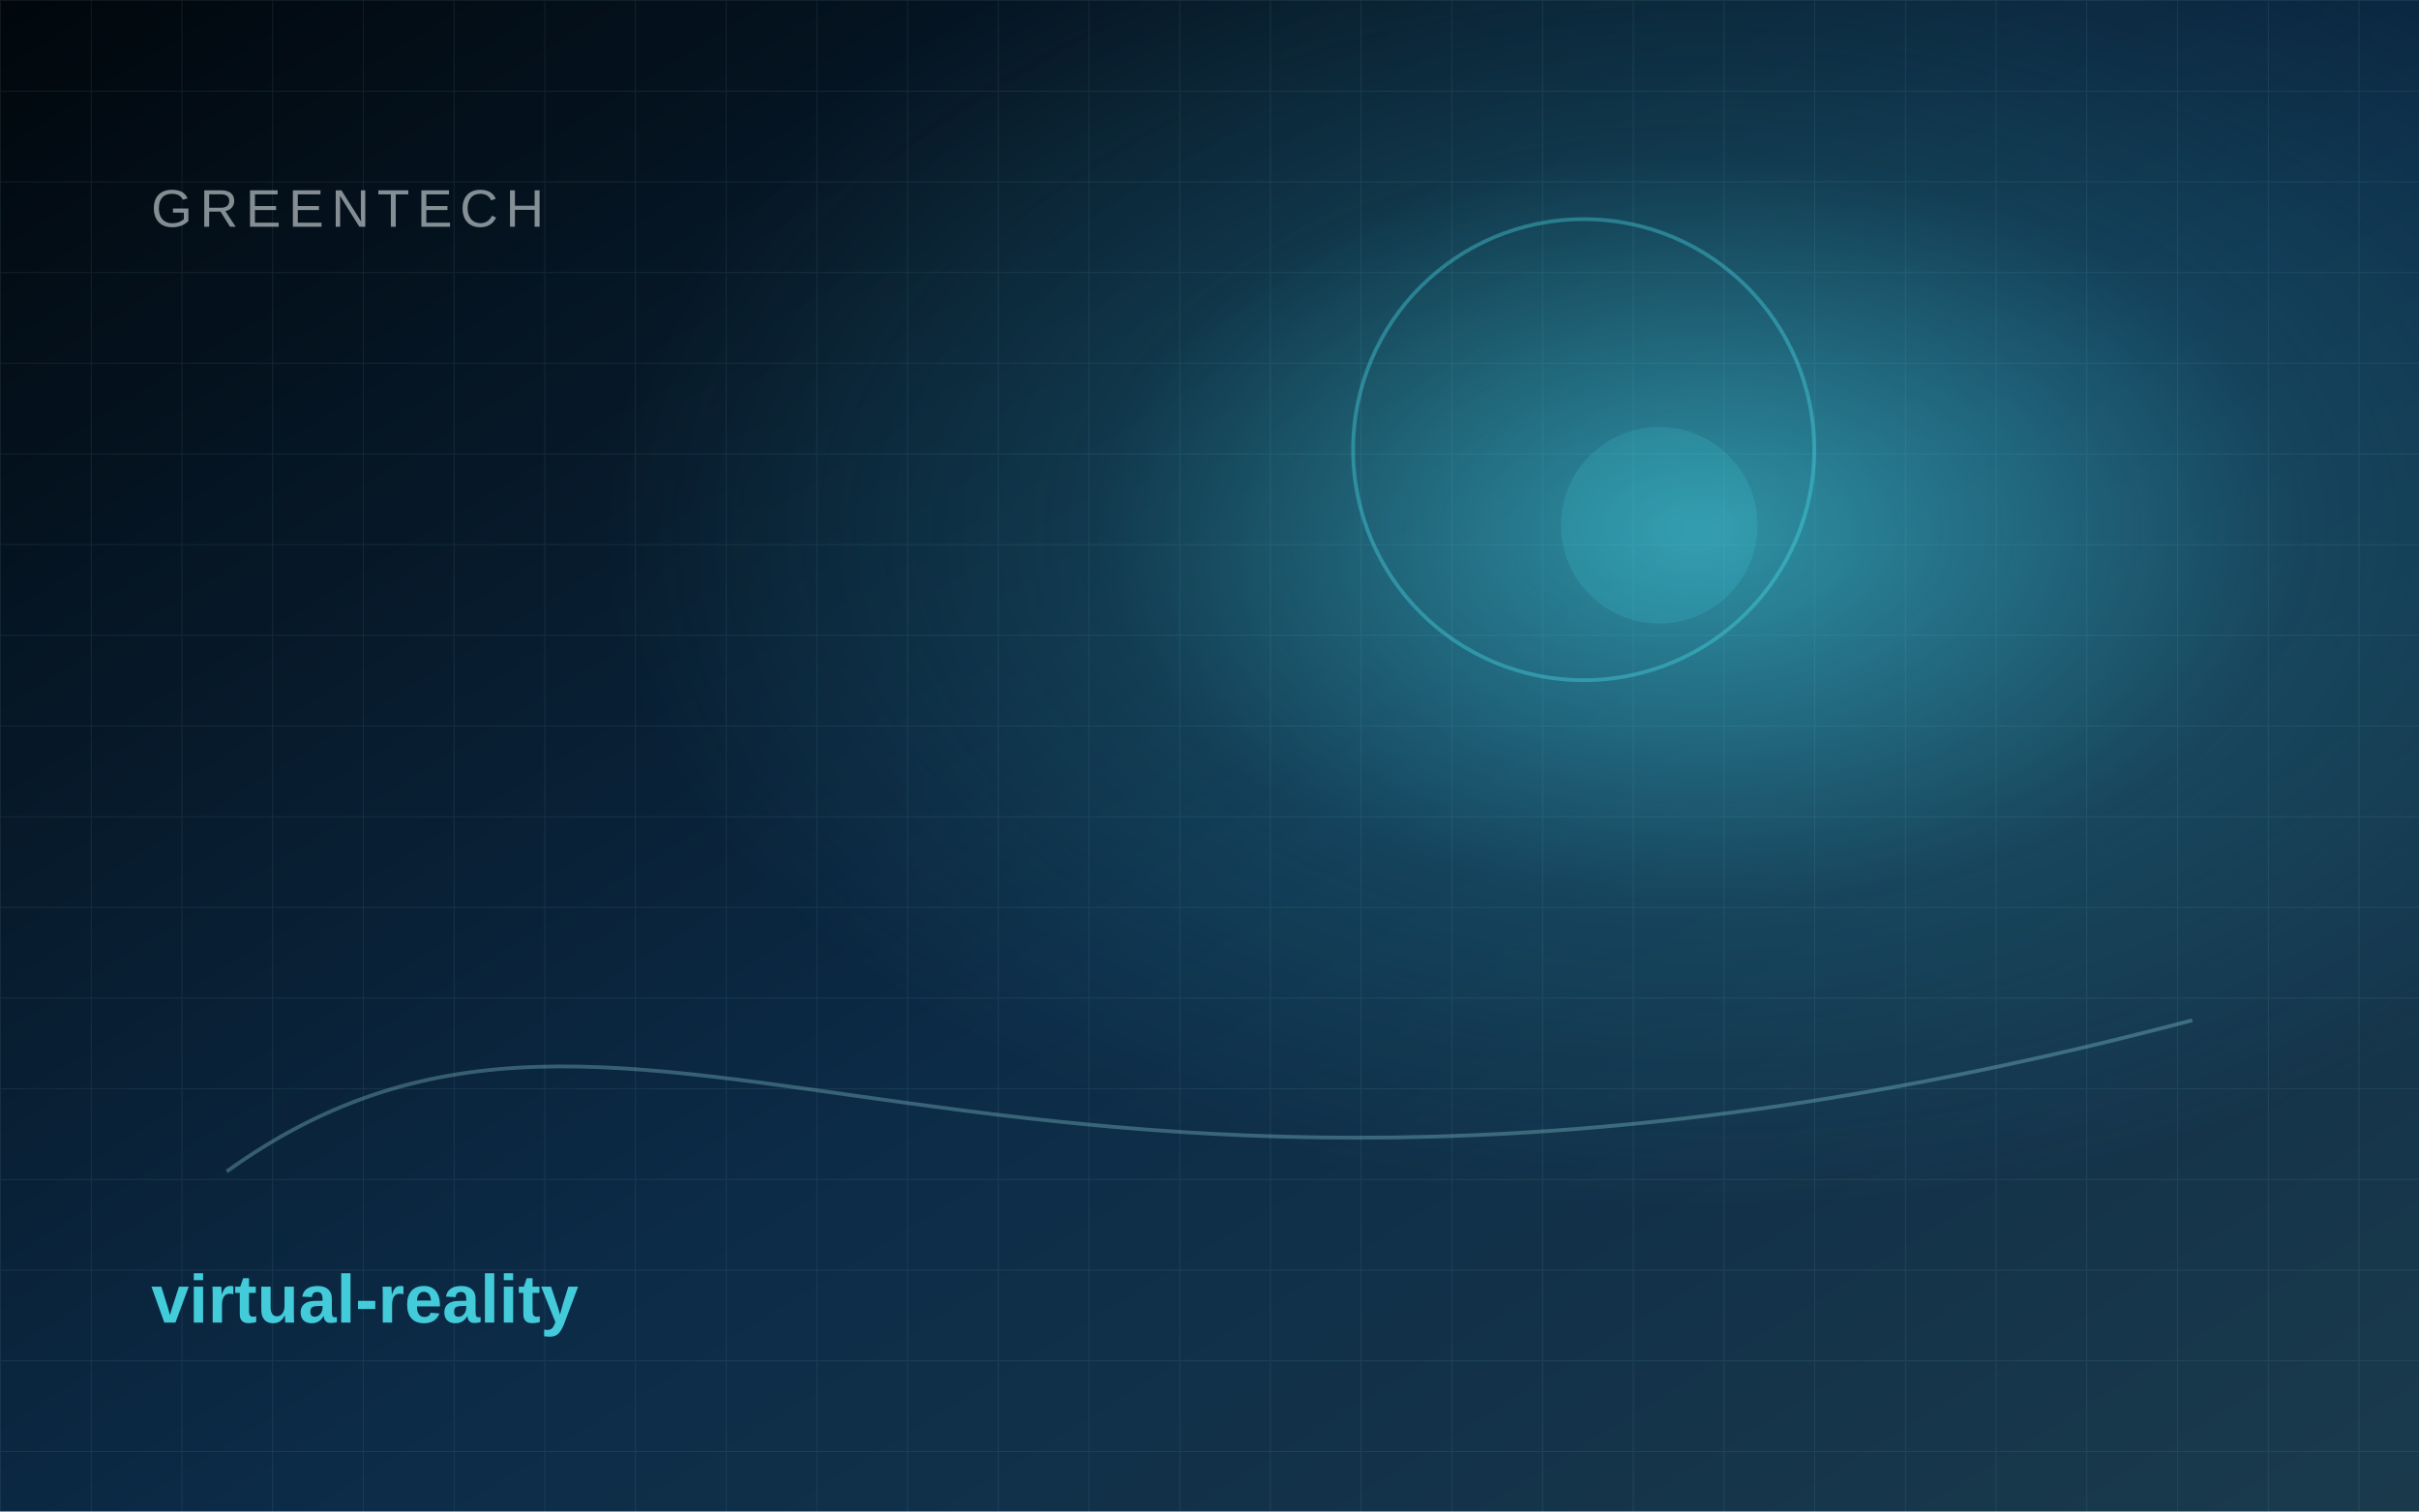
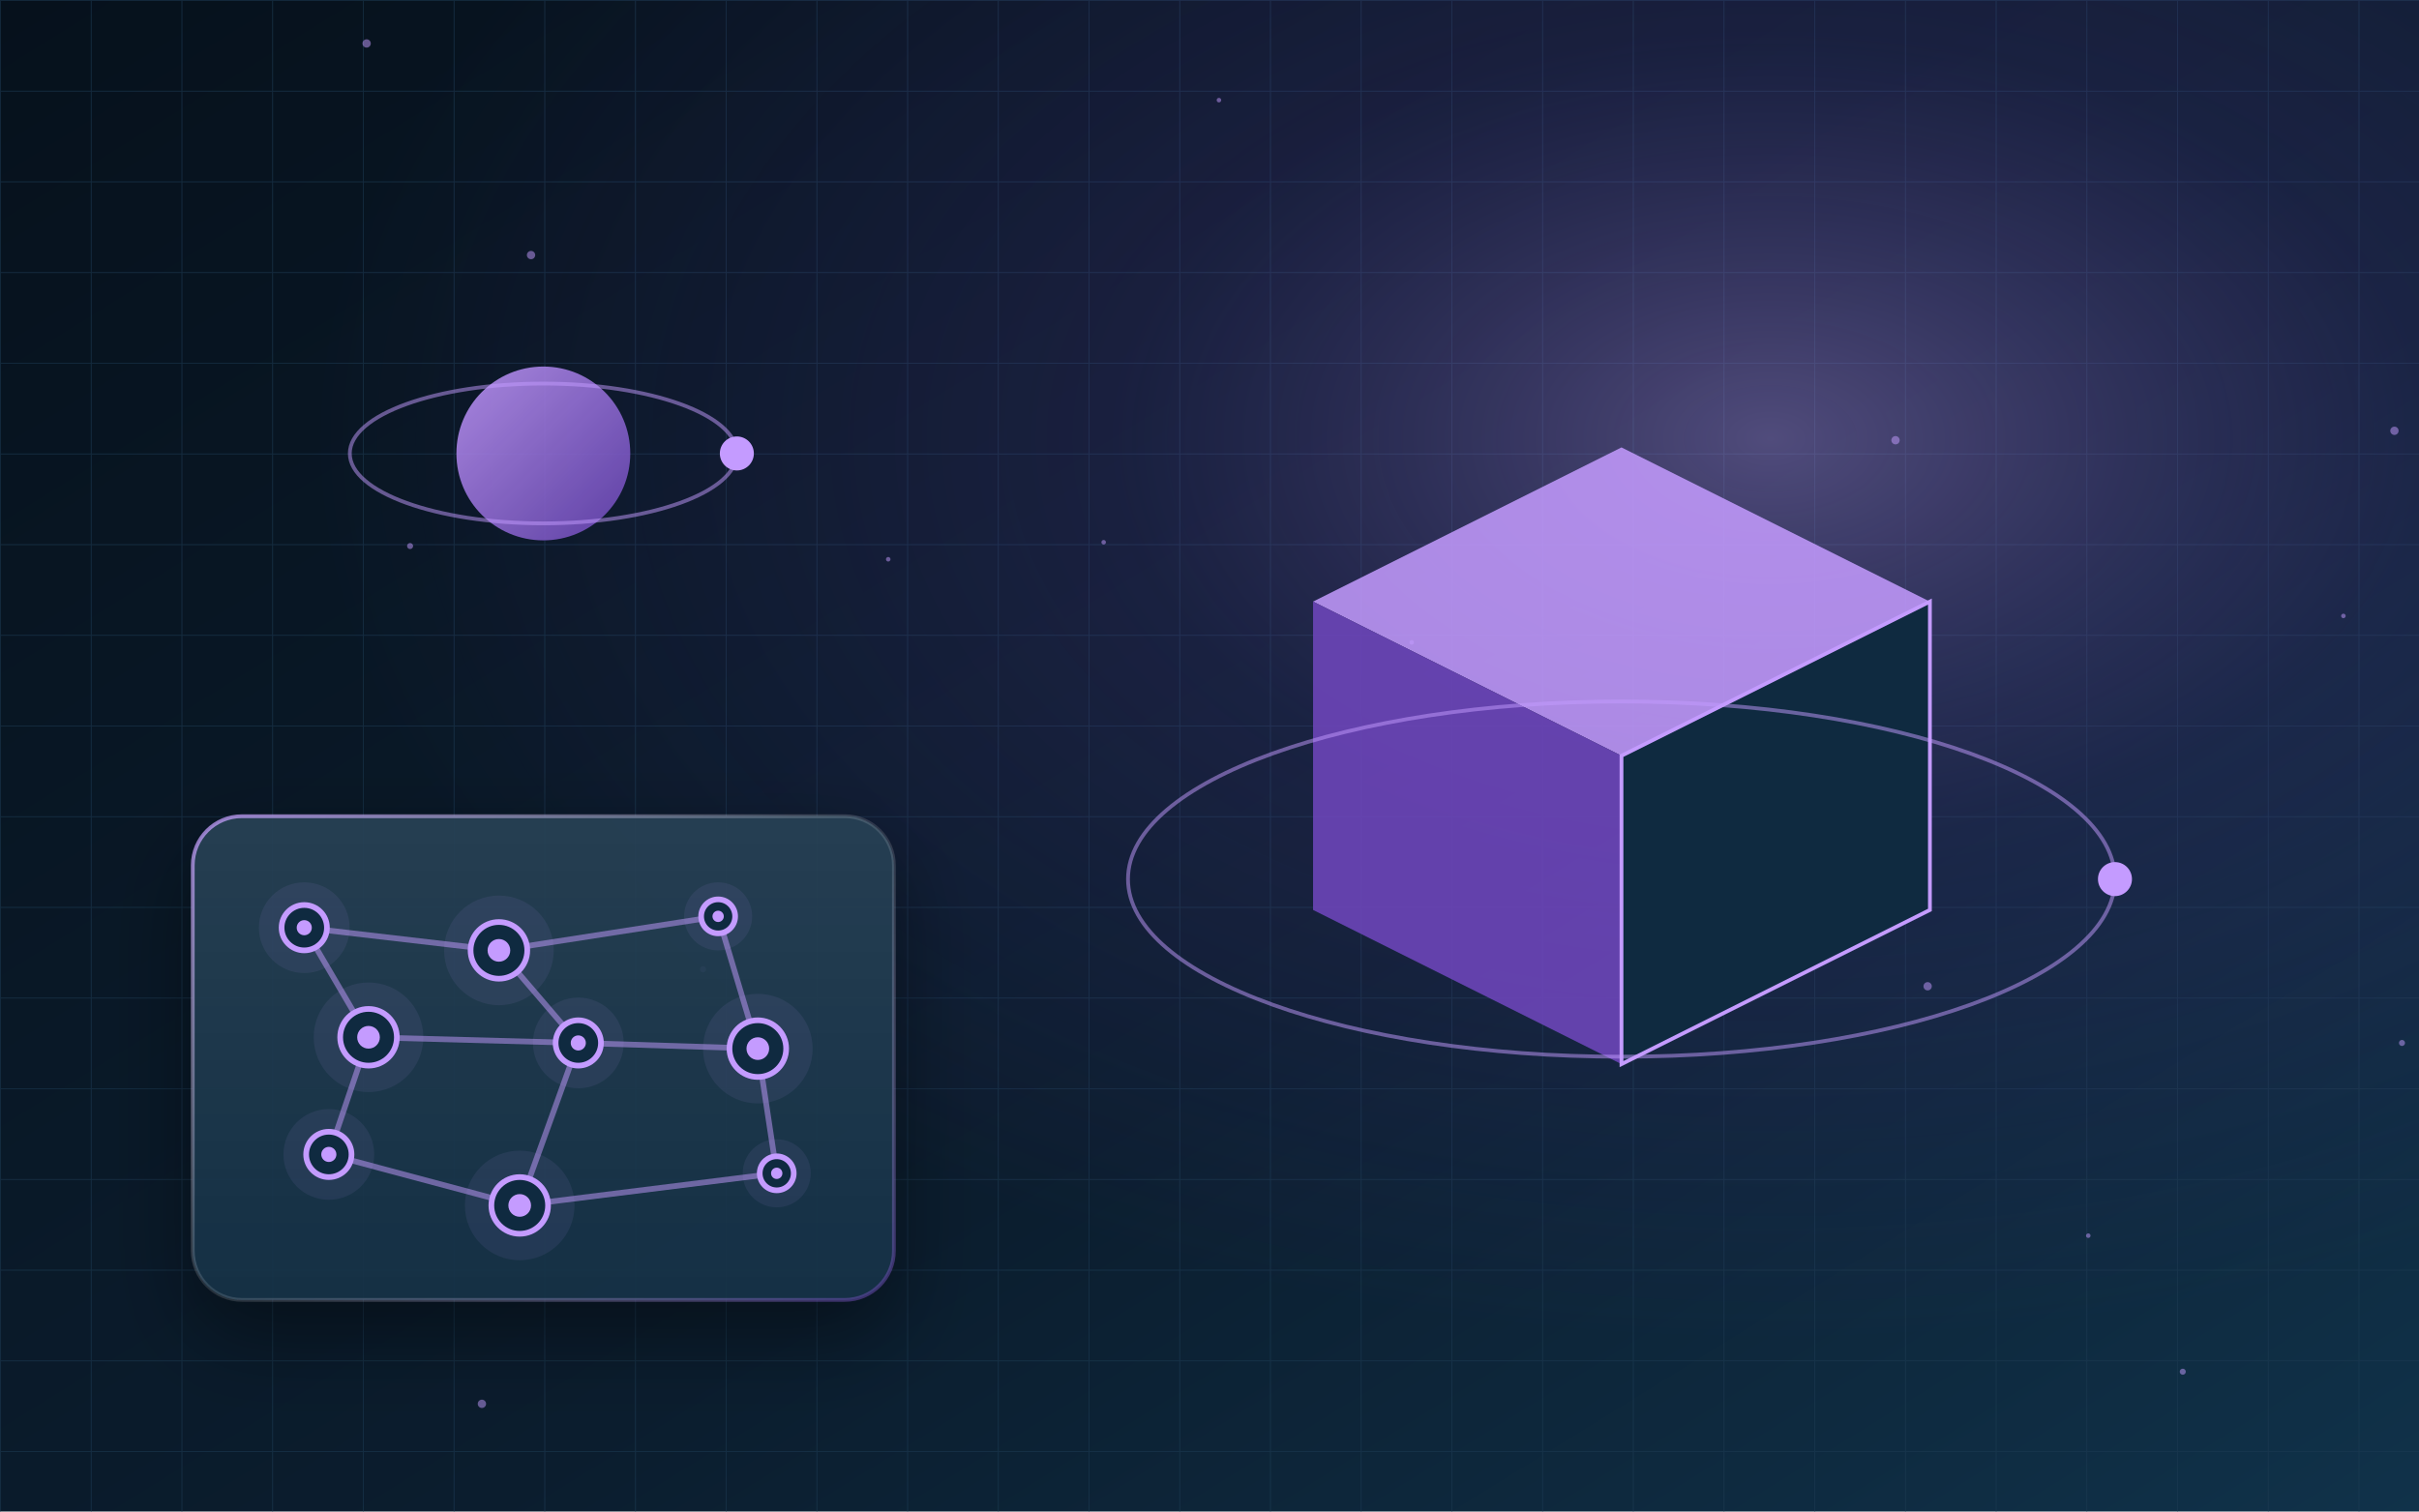
- <svg xmlns="http://www.w3.org/2000/svg" width="1280" height="800" viewBox="0 0 1280 800" role="img">
+ <svg xmlns="http://www.w3.org/2000/svg" viewBox="0 0 1280 800" width="1280" height="800" role="img" aria-label="Virtual Reality — service cover illustration">
  <defs>
-     <linearGradient id="bg" x1="0" y1="0" x2="1" y2="1">
-       <stop offset="0%" stop-color="#01070C" />
-       <stop offset="55%" stop-color="#0C2B47" />
-       <stop offset="100%" stop-color="#1A3A4C" />
+     <linearGradient id="g51177bg" x1="0" y1="0" x2="1" y2="1">
+       <stop offset="0" stop-color="#06111c" />
+       <stop offset=".6" stop-color="#0b1d2e" />
+       <stop offset="1" stop-color="#10324a" />
    </linearGradient>
-     <radialGradient id="glow" cx="70%" cy="35%" r="45%">
-       <stop offset="0%" stop-color="#4DE8F4" stop-opacity="0.55" />
-       <stop offset="55%" stop-color="#4DE8F4" stop-opacity="0.12" />
-       <stop offset="100%" stop-color="#4DE8F4" stop-opacity="0" />
+     <radialGradient id="g51177glow" cx="0.73" cy="0.29" r=".6">
+       <stop offset="0" stop-color="#c49bff" stop-opacity=".38" />
+       <stop offset=".45" stop-color="#6b45b8" stop-opacity=".16" />
+       <stop offset="1" stop-color="#6b45b8" stop-opacity="0" />
    </radialGradient>
-     <pattern id="grid" width="48" height="48" patternUnits="userSpaceOnUse">
-       <path d="M48 0H0V48" fill="none" stroke="#A8F4F8" stroke-opacity="0.08" stroke-width="1" />
+     <linearGradient id="g51177acc" x1="0" y1="0" x2="1" y2="1">
+       <stop offset="0" stop-color="#c49bff" />
+       <stop offset="1" stop-color="#6b45b8" />
+     </linearGradient>
+     <linearGradient id="g51177glass" x1="0" y1="0" x2="0" y2="1">
+       <stop offset="0" stop-color="#ffffff" stop-opacity=".10" />
+       <stop offset="1" stop-color="#ffffff" stop-opacity=".03" />
+     </linearGradient>
+     <linearGradient id="g51177edge" x1="0" y1="0" x2="1" y2="1">
+       <stop offset="0" stop-color="#c49bff" stop-opacity=".75" />
+       <stop offset=".5" stop-color="#ffffff" stop-opacity=".12" />
+       <stop offset="1" stop-color="#6b45b8" stop-opacity=".5" />
+     </linearGradient>
+     <pattern id="g51177grid" width="48" height="48" patternUnits="userSpaceOnUse">
+       <path d="M48 0H0V48" fill="none" stroke="#1d3b52" stroke-width="1" opacity=".55" />
    </pattern>
+     <filter id="g51177soft" x="-30%" y="-30%" width="160%" height="160%">
+       <feGaussianBlur stdDeviation="18" />
+     </filter>
+     <filter id="g51177shadow" x="-20%" y="-20%" width="140%" height="160%">
+       <feDropShadow dx="0" dy="18" stdDeviation="22" flood-color="#000" flood-opacity=".45" />
+     </filter>
  </defs>
-   <rect width="1280" height="800" fill="url(#bg)" />
-   <rect width="1280" height="800" fill="url(#grid)" />
-   <rect width="1280" height="800" fill="url(#glow)" />
-   <circle cx="838" cy="238" r="122" fill="none" stroke="#4DE8F4" stroke-opacity="0.35" stroke-width="2" />
-   <circle cx="878" cy="278" r="52" fill="#4DE8F4" fill-opacity="0.14" />
-   <path d="M120 620 C340 462, 520 709, 1160 540" fill="none" stroke="#A8F4F8" stroke-opacity="0.28" stroke-width="2" />
-   <text x="80" y="120" fill="#EDF6F8" fill-opacity="0.55" font-family="Segoe UI, Arial, sans-serif" font-size="28" letter-spacing="4">GREENTECH</text>
-   <text x="80" y="700" fill="#4DE8F4" fill-opacity="0.85" font-family="Segoe UI, Arial, sans-serif" font-size="36" font-weight="600">virtual-reality</text>
+   <style>
+ @media (prefers-reduced-motion: no-preference){
+ .fl{animation:fl 7s ease-in-out infinite}.fl2{animation:fl 9s ease-in-out -3s infinite}
+ .pu{animation:pu 4s ease-in-out infinite}.da{stroke-dasharray:10 14;animation:da 6s linear infinite}
+ .sp{transform-box:fill-box;transform-origin:center;animation:sp 24s linear infinite}
+ @keyframes fl{0%,100%{transform:translateY(0)}50%{transform:translateY(-14px)}}
+ @keyframes pu{0%,100%{opacity:.35}50%{opacity:1}}
+ @keyframes da{to{stroke-dashoffset:-240}}
+ @keyframes sp{to{transform:rotate(360deg)}}}
+ </style>
+   <rect width="1280" height="800" fill="url(#g51177bg)" />
+   <rect width="1280" height="800" fill="url(#g51177grid)" />
+   <rect width="1280" height="800" fill="url(#g51177glow)" />
+   <circle cx="470" cy="296" r="1.2" fill="#c49bff" opacity=".5" />
+   <circle cx="194" cy="23" r="2.2" fill="#c49bff" opacity=".5" />
+   <circle cx="1155" cy="726" r="1.6" fill="#c49bff" opacity=".5" />
+   <circle cx="217" cy="289" r="1.6" fill="#c49bff" opacity=".5" />
+   <circle cx="1240" cy="326" r="1.2" fill="#c49bff" opacity=".5" />
+   <circle cx="255" cy="743" r="2.2" fill="#c49bff" opacity=".5" />
+   <circle cx="901" cy="518" r="1.6" fill="#c49bff" opacity=".5" />
+   <circle cx="281" cy="135" r="2.2" fill="#c49bff" opacity=".5" />
+   <circle cx="1020" cy="522" r="2.2" fill="#c49bff" opacity=".5" />
+   <circle cx="1105" cy="654" r="1.2" fill="#c49bff" opacity=".5" />
+   <circle cx="1267" cy="228" r="2.2" fill="#c49bff" opacity=".5" />
+   <circle cx="584" cy="287" r="1.2" fill="#c49bff" opacity=".5" />
+   <circle cx="645" cy="53" r="1.2" fill="#c49bff" opacity=".5" />
+   <circle cx="372" cy="513" r="1.6" fill="#c49bff" opacity=".5" class="pu" />
+   <circle cx="1003" cy="233" r="2.2" fill="#c49bff" opacity=".5" />
+   <circle cx="1271" cy="552" r="1.6" fill="#c49bff" opacity=".5" class="pu" />
+   <circle cx="747" cy="340" r="1.2" fill="#c49bff" opacity=".5" />
+   <g class="fl">
+     <path d="M858.0 236.8 L1021.2 318.4 L858.0 400.0 L694.8 318.4Z" fill="#c49bff" opacity=".85" />
+     <path d="M694.8 318.4 L858.0 400.0 L858.0 563.2 L694.8 481.6Z" fill="#6b45b8" opacity=".9" />
+     <path d="M1021.2 318.4 L858.0 400.0 L858.0 563.2 L1021.2 481.6Z" fill="#0f2a40" stroke="#c49bff" stroke-width="2" />
+   </g>
+   <g>
+     <ellipse cx="858.0" cy="465.28" rx="261.12" ry="94" fill="none" stroke="#c49bff" stroke-width="2" opacity=".5" class="da" />
+     <g class="sp">
+       <circle cx="1119.12" cy="465.28" r="9" fill="#c49bff" />
+     </g>
+   </g>
+   <circle cx="287.5" cy="240.0" r="46" fill="url(#g51177acc)" opacity=".85" class="fl" />
+   <g>
+     <ellipse cx="287.5" cy="240.0" rx="102.4" ry="37" fill="none" stroke="#c49bff" stroke-width="2" opacity=".5" class="da" />
+     <g class="sp">
+       <circle cx="389.9" cy="240.0" r="9" fill="#c49bff" />
+     </g>
+   </g>
+   <g>
+     <rect x="102" y="432" width="371" height="256" rx="26" fill="#0f2a40" opacity=".92" filter="url(#g51177shadow)" />
+     <rect x="102" y="432" width="371" height="256" rx="26" fill="url(#g51177glass)" stroke="url(#g51177edge)" stroke-width="2" />
+   </g>
+   <g>
+     <line x1="161" y1="491" x2="264" y2="503" stroke="#c49bff" stroke-width="3" opacity=".5" class="da" />
+     <line x1="161" y1="491" x2="195" y2="549" stroke="#c49bff" stroke-width="3" opacity=".5" class="da" />
+     <line x1="264" y1="503" x2="380" y2="485" stroke="#c49bff" stroke-width="3" opacity=".5" class="da" />
+     <line x1="264" y1="503" x2="306" y2="552" stroke="#c49bff" stroke-width="3" opacity=".5" class="da" />
+     <line x1="380" y1="485" x2="401" y2="555" stroke="#c49bff" stroke-width="3" opacity=".5" class="da" />
+     <line x1="195" y1="549" x2="306" y2="552" stroke="#c49bff" stroke-width="3" opacity=".5" class="da" />
+     <line x1="195" y1="549" x2="174" y2="611" stroke="#c49bff" stroke-width="3" opacity=".5" class="da" />
+     <line x1="306" y1="552" x2="401" y2="555" stroke="#c49bff" stroke-width="3" opacity=".5" class="da" />
+     <line x1="306" y1="552" x2="275" y2="638" stroke="#c49bff" stroke-width="3" opacity=".5" class="da" />
+     <line x1="401" y1="555" x2="411" y2="621" stroke="#c49bff" stroke-width="3" opacity=".5" class="da" />
+     <line x1="174" y1="611" x2="275" y2="638" stroke="#c49bff" stroke-width="3" opacity=".5" class="da" />
+     <line x1="275" y1="638" x2="411" y2="621" stroke="#c49bff" stroke-width="3" opacity=".5" class="da" />
+     <circle cx="161" cy="491" r="24" fill="#c49bff" opacity=".08" />
+     <circle cx="161" cy="491" r="12" fill="#0f2a40" stroke="#c49bff" stroke-width="3" />
+     <circle cx="161" cy="491" r="4" fill="#c49bff" class="pu" />
+     <circle cx="264" cy="503" r="29" fill="#c49bff" opacity=".08" />
+     <circle cx="264" cy="503" r="15" fill="#0f2a40" stroke="#c49bff" stroke-width="3" />
+     <circle cx="264" cy="503" r="6" fill="#c49bff" class="pu" />
+     <circle cx="380" cy="485" r="18" fill="#c49bff" opacity=".08" />
+     <circle cx="380" cy="485" r="9" fill="#0f2a40" stroke="#c49bff" stroke-width="3" />
+     <circle cx="380" cy="485" r="3" fill="#c49bff" class="pu" />
+     <circle cx="195" cy="549" r="29" fill="#c49bff" opacity=".08" />
+     <circle cx="195" cy="549" r="15" fill="#0f2a40" stroke="#c49bff" stroke-width="3" />
+     <circle cx="195" cy="549" r="6" fill="#c49bff" class="pu" />
+     <circle cx="306" cy="552" r="24" fill="#c49bff" opacity=".08" />
+     <circle cx="306" cy="552" r="12" fill="#0f2a40" stroke="#c49bff" stroke-width="3" />
+     <circle cx="306" cy="552" r="4" fill="#c49bff" class="pu" />
+     <circle cx="401" cy="555" r="29" fill="#c49bff" opacity=".08" />
+     <circle cx="401" cy="555" r="15" fill="#0f2a40" stroke="#c49bff" stroke-width="3" />
+     <circle cx="401" cy="555" r="6" fill="#c49bff" class="pu" />
+     <circle cx="174" cy="611" r="24" fill="#c49bff" opacity=".08" />
+     <circle cx="174" cy="611" r="12" fill="#0f2a40" stroke="#c49bff" stroke-width="3" />
+     <circle cx="174" cy="611" r="4" fill="#c49bff" class="pu" />
+     <circle cx="275" cy="638" r="29" fill="#c49bff" opacity=".08" />
+     <circle cx="275" cy="638" r="15" fill="#0f2a40" stroke="#c49bff" stroke-width="3" />
+     <circle cx="275" cy="638" r="6" fill="#c49bff" class="pu" />
+     <circle cx="411" cy="621" r="18" fill="#c49bff" opacity=".08" />
+     <circle cx="411" cy="621" r="9" fill="#0f2a40" stroke="#c49bff" stroke-width="3" />
+     <circle cx="411" cy="621" r="3" fill="#c49bff" class="pu" />
+   </g>
</svg>
